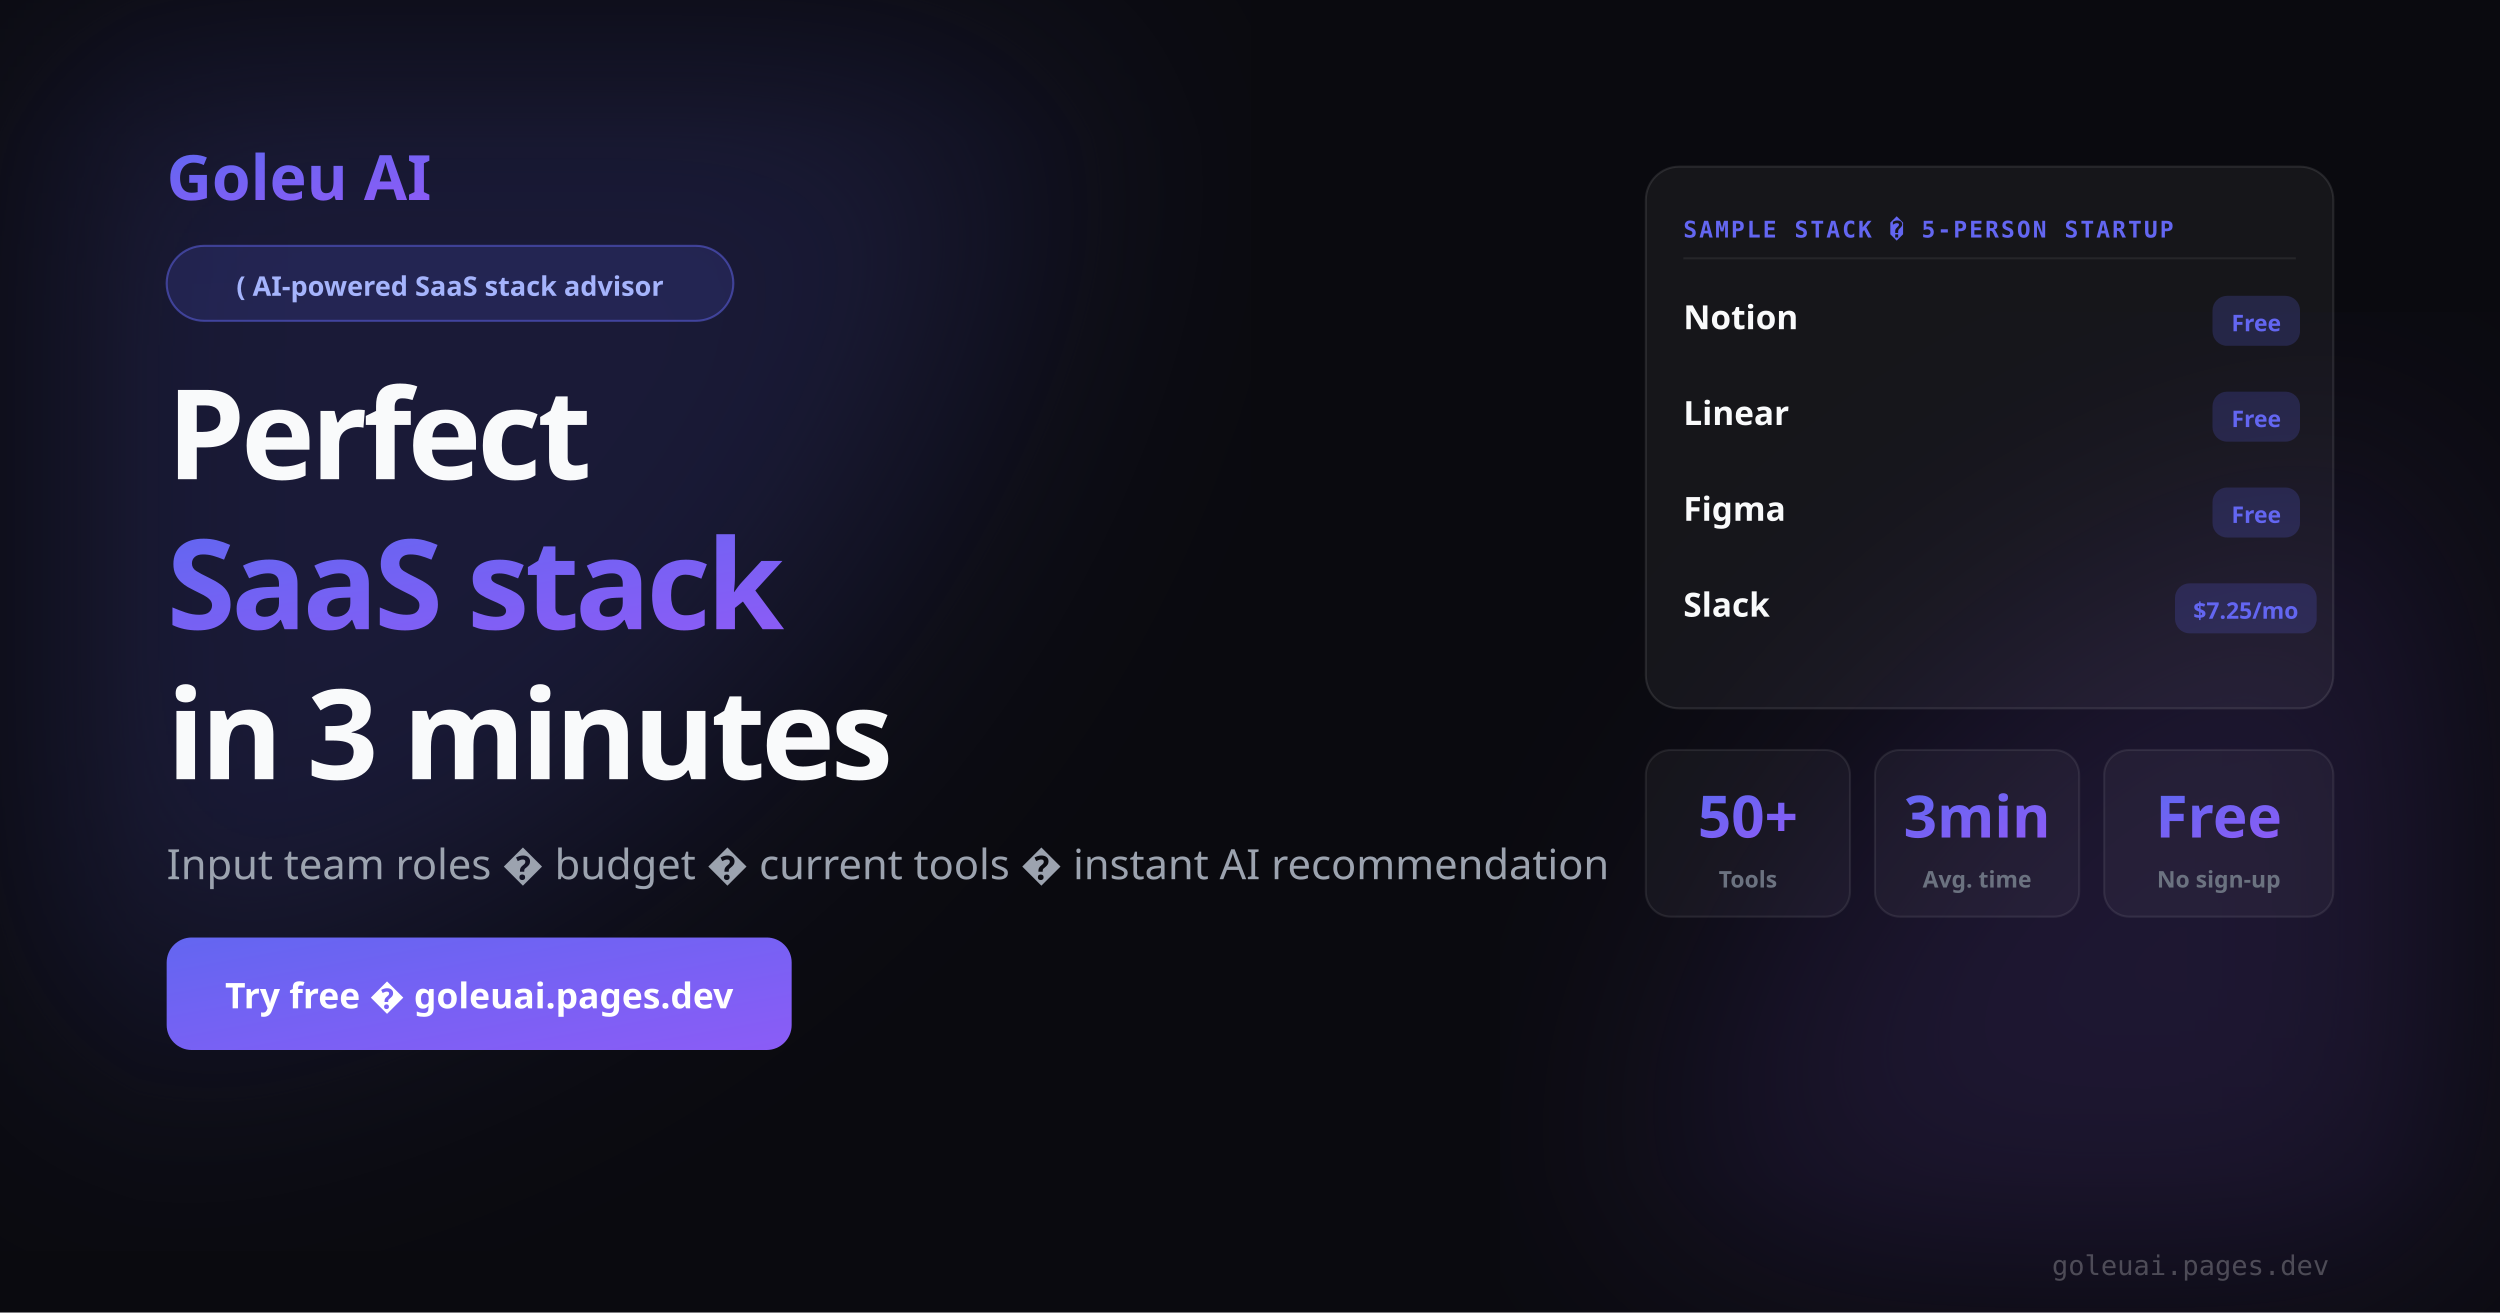
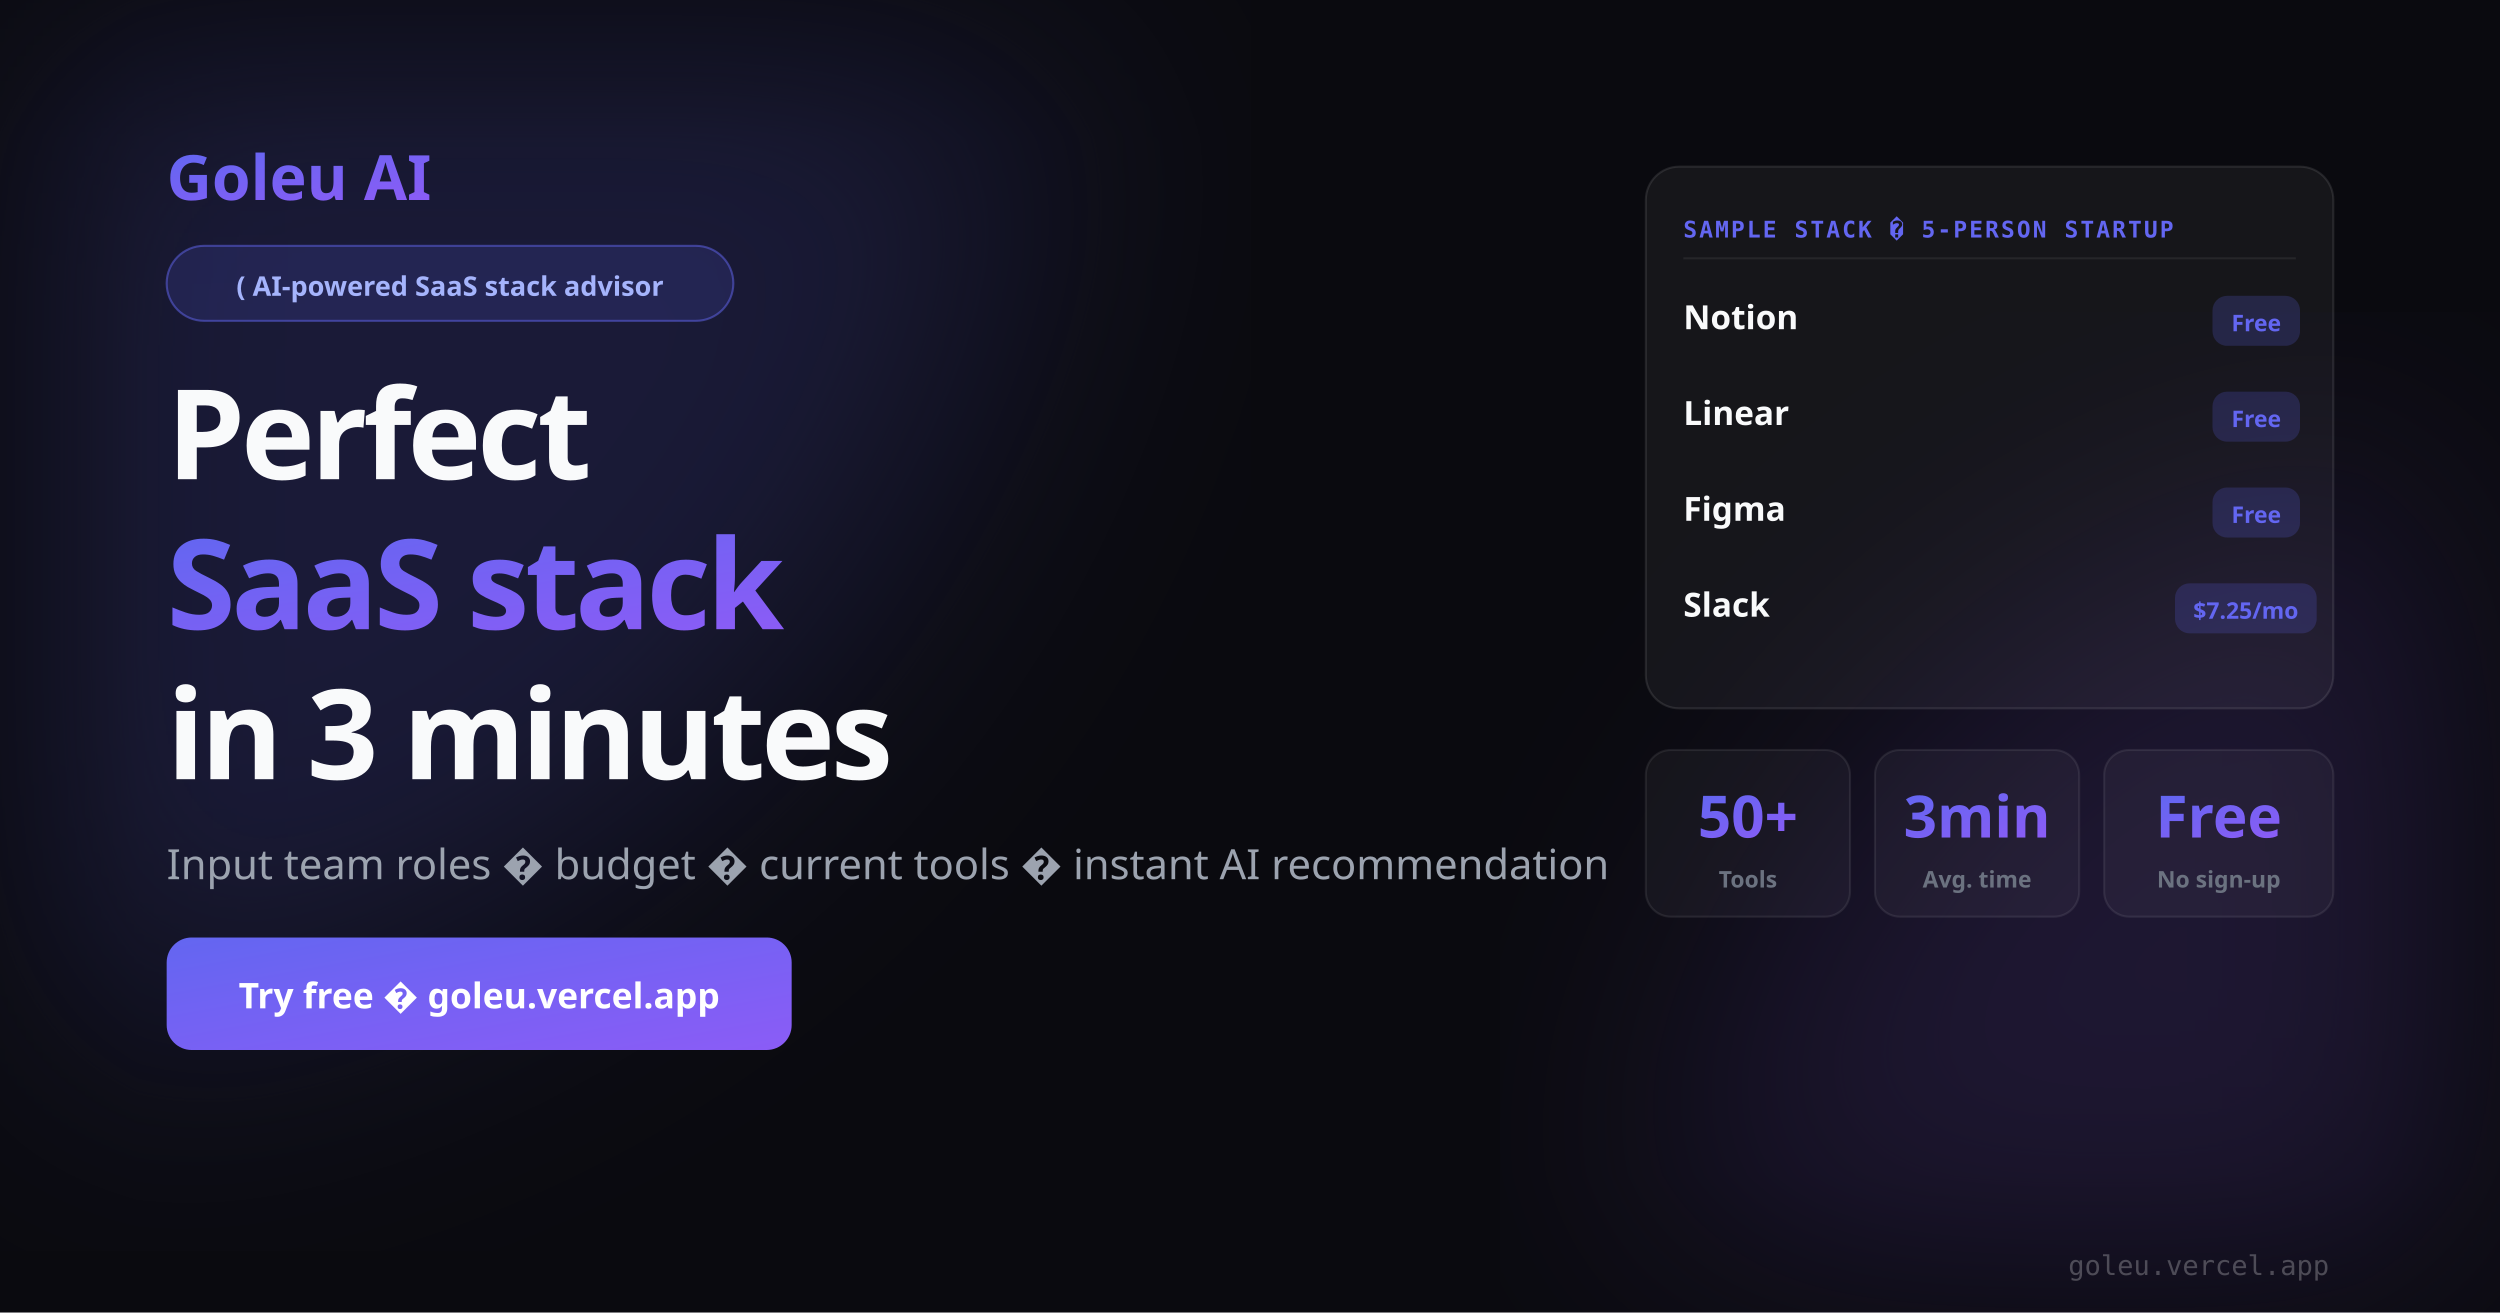
<svg xmlns="http://www.w3.org/2000/svg" width="1200" height="630" viewBox="0 0 1200 630">
  <defs>
    <linearGradient id="g1" x1="0%" y1="0%" x2="100%" y2="100%">
      <stop offset="0%" stop-color="#6366f1" />
      <stop offset="100%" stop-color="#8b5cf6" />
    </linearGradient>
    <filter id="blur">
      <feGaussianBlur stdDeviation="70" />
    </filter>
  </defs>
  <rect width="1200" height="630" fill="#0a0a0f" />
  <circle cx="0" cy="0" r="500" fill="#6366f1" opacity="0.18" filter="url(#blur)" />
  <circle cx="1200" cy="630" r="400" fill="#8b5cf6" opacity="0.15" filter="url(#blur)" />
  <text x="80" y="96" font-family="system-ui,sans-serif" font-size="30" font-weight="900" fill="url(#g1)">Goleu AI</text>
  <rect x="80" y="118" width="272" height="36" rx="18" fill="#6366f1" fill-opacity="0.15" stroke="#6366f1" stroke-opacity="0.5" stroke-width="1" />
  <text x="216" y="142" font-family="system-ui,sans-serif" font-size="13" font-weight="700" fill="#a5b4fc" text-anchor="middle">( AI-powered SaaS stack advisor</text>
  <text x="80" y="230" font-family="system-ui,sans-serif" font-size="60" font-weight="900" fill="#f9fafb" letter-spacing="-2">Perfect</text>
  <text x="80" y="302" font-family="system-ui,sans-serif" font-size="60" font-weight="900" fill="url(#g1)" letter-spacing="-2">SaaS stack</text>
  <text x="80" y="374" font-family="system-ui,sans-serif" font-size="60" font-weight="900" fill="#f9fafb" letter-spacing="-2">in 3 minutes</text>
  <text x="80" y="422" font-family="system-ui,sans-serif" font-size="20" fill="#9ca3af">Input team roles � budget � current tools � instant AI recommendation</text>
  <rect x="80" y="450" width="300" height="54" rx="12" fill="url(#g1)" />
-   <text x="230" y="484" font-family="system-ui,sans-serif" font-size="17" font-weight="700" fill="white" text-anchor="middle">Try free � goleuai.pages.dev</text>
+   <text x="230" y="484" font-family="system-ui,sans-serif" font-size="17" font-weight="700" fill="white" text-anchor="middle">Try free � goleu.vercel.app</text>
  <rect x="790" y="80" width="330" height="260" rx="16" fill="white" fill-opacity="0.05" stroke="white" stroke-opacity="0.1" />
  <text x="808" y="114" font-family="monospace" font-size="11" font-weight="700" fill="#6366f1" letter-spacing="1">SAMPLE STACK � 5-PERSON STARTUP</text>
  <line x1="808" y1="124" x2="1102" y2="124" stroke="white" stroke-opacity="0.07" />
  <text x="808" y="158" font-family="system-ui,sans-serif" font-size="16" font-weight="700" fill="#f9fafb">Notion</text>
  <rect x="1062" y="142" width="42" height="24" rx="7" fill="#6366f1" fill-opacity="0.2" />
  <text x="1083" y="159" font-family="system-ui,sans-serif" font-size="11" font-weight="700" fill="#6366f1" text-anchor="middle">Free</text>
  <text x="808" y="204" font-family="system-ui,sans-serif" font-size="16" font-weight="700" fill="#f9fafb">Linear</text>
  <rect x="1062" y="188" width="42" height="24" rx="7" fill="#6366f1" fill-opacity="0.2" />
  <text x="1083" y="205" font-family="system-ui,sans-serif" font-size="11" font-weight="700" fill="#6366f1" text-anchor="middle">Free</text>
  <text x="808" y="250" font-family="system-ui,sans-serif" font-size="16" font-weight="700" fill="#f9fafb">Figma</text>
  <rect x="1062" y="234" width="42" height="24" rx="7" fill="#6366f1" fill-opacity="0.2" />
  <text x="1083" y="251" font-family="system-ui,sans-serif" font-size="11" font-weight="700" fill="#6366f1" text-anchor="middle">Free</text>
  <text x="808" y="296" font-family="system-ui,sans-serif" font-size="16" font-weight="700" fill="#f9fafb">Slack</text>
  <rect x="1044" y="280" width="68" height="24" rx="7" fill="#6366f1" fill-opacity="0.2" />
  <text x="1078" y="297" font-family="system-ui,sans-serif" font-size="11" font-weight="700" fill="#6366f1" text-anchor="middle">$7.25/mo</text>
  <rect x="790" y="360" width="98" height="80" rx="12" fill="white" fill-opacity="0.04" stroke="white" stroke-opacity="0.08" />
  <text x="839" y="402" font-family="system-ui,sans-serif" font-size="28" font-weight="900" fill="url(#g1)" text-anchor="middle">50+</text>
  <text x="839" y="426" font-family="system-ui,sans-serif" font-size="11" fill="#6b7280" text-anchor="middle" font-weight="600">Tools</text>
  <rect x="900" y="360" width="98" height="80" rx="12" fill="white" fill-opacity="0.04" stroke="white" stroke-opacity="0.08" />
  <text x="949" y="402" font-family="system-ui,sans-serif" font-size="28" font-weight="900" fill="url(#g1)" text-anchor="middle">3min</text>
  <text x="949" y="426" font-family="system-ui,sans-serif" font-size="11" fill="#6b7280" text-anchor="middle" font-weight="600">Avg. time</text>
  <rect x="1010" y="360" width="110" height="80" rx="12" fill="white" fill-opacity="0.04" stroke="white" stroke-opacity="0.08" />
  <text x="1065" y="402" font-family="system-ui,sans-serif" font-size="28" font-weight="900" fill="url(#g1)" text-anchor="middle">Free</text>
  <text x="1065" y="426" font-family="system-ui,sans-serif" font-size="11" fill="#6b7280" text-anchor="middle" font-weight="600">No sign-up</text>
-   <text x="1118" y="612" font-family="monospace" font-size="13" fill="white" fill-opacity="0.25" text-anchor="end">goleuai.pages.dev</text>
+   <text x="1118" y="612" font-family="monospace" font-size="13" fill="white" fill-opacity="0.25" text-anchor="end">goleu.vercel.app</text>
</svg>
